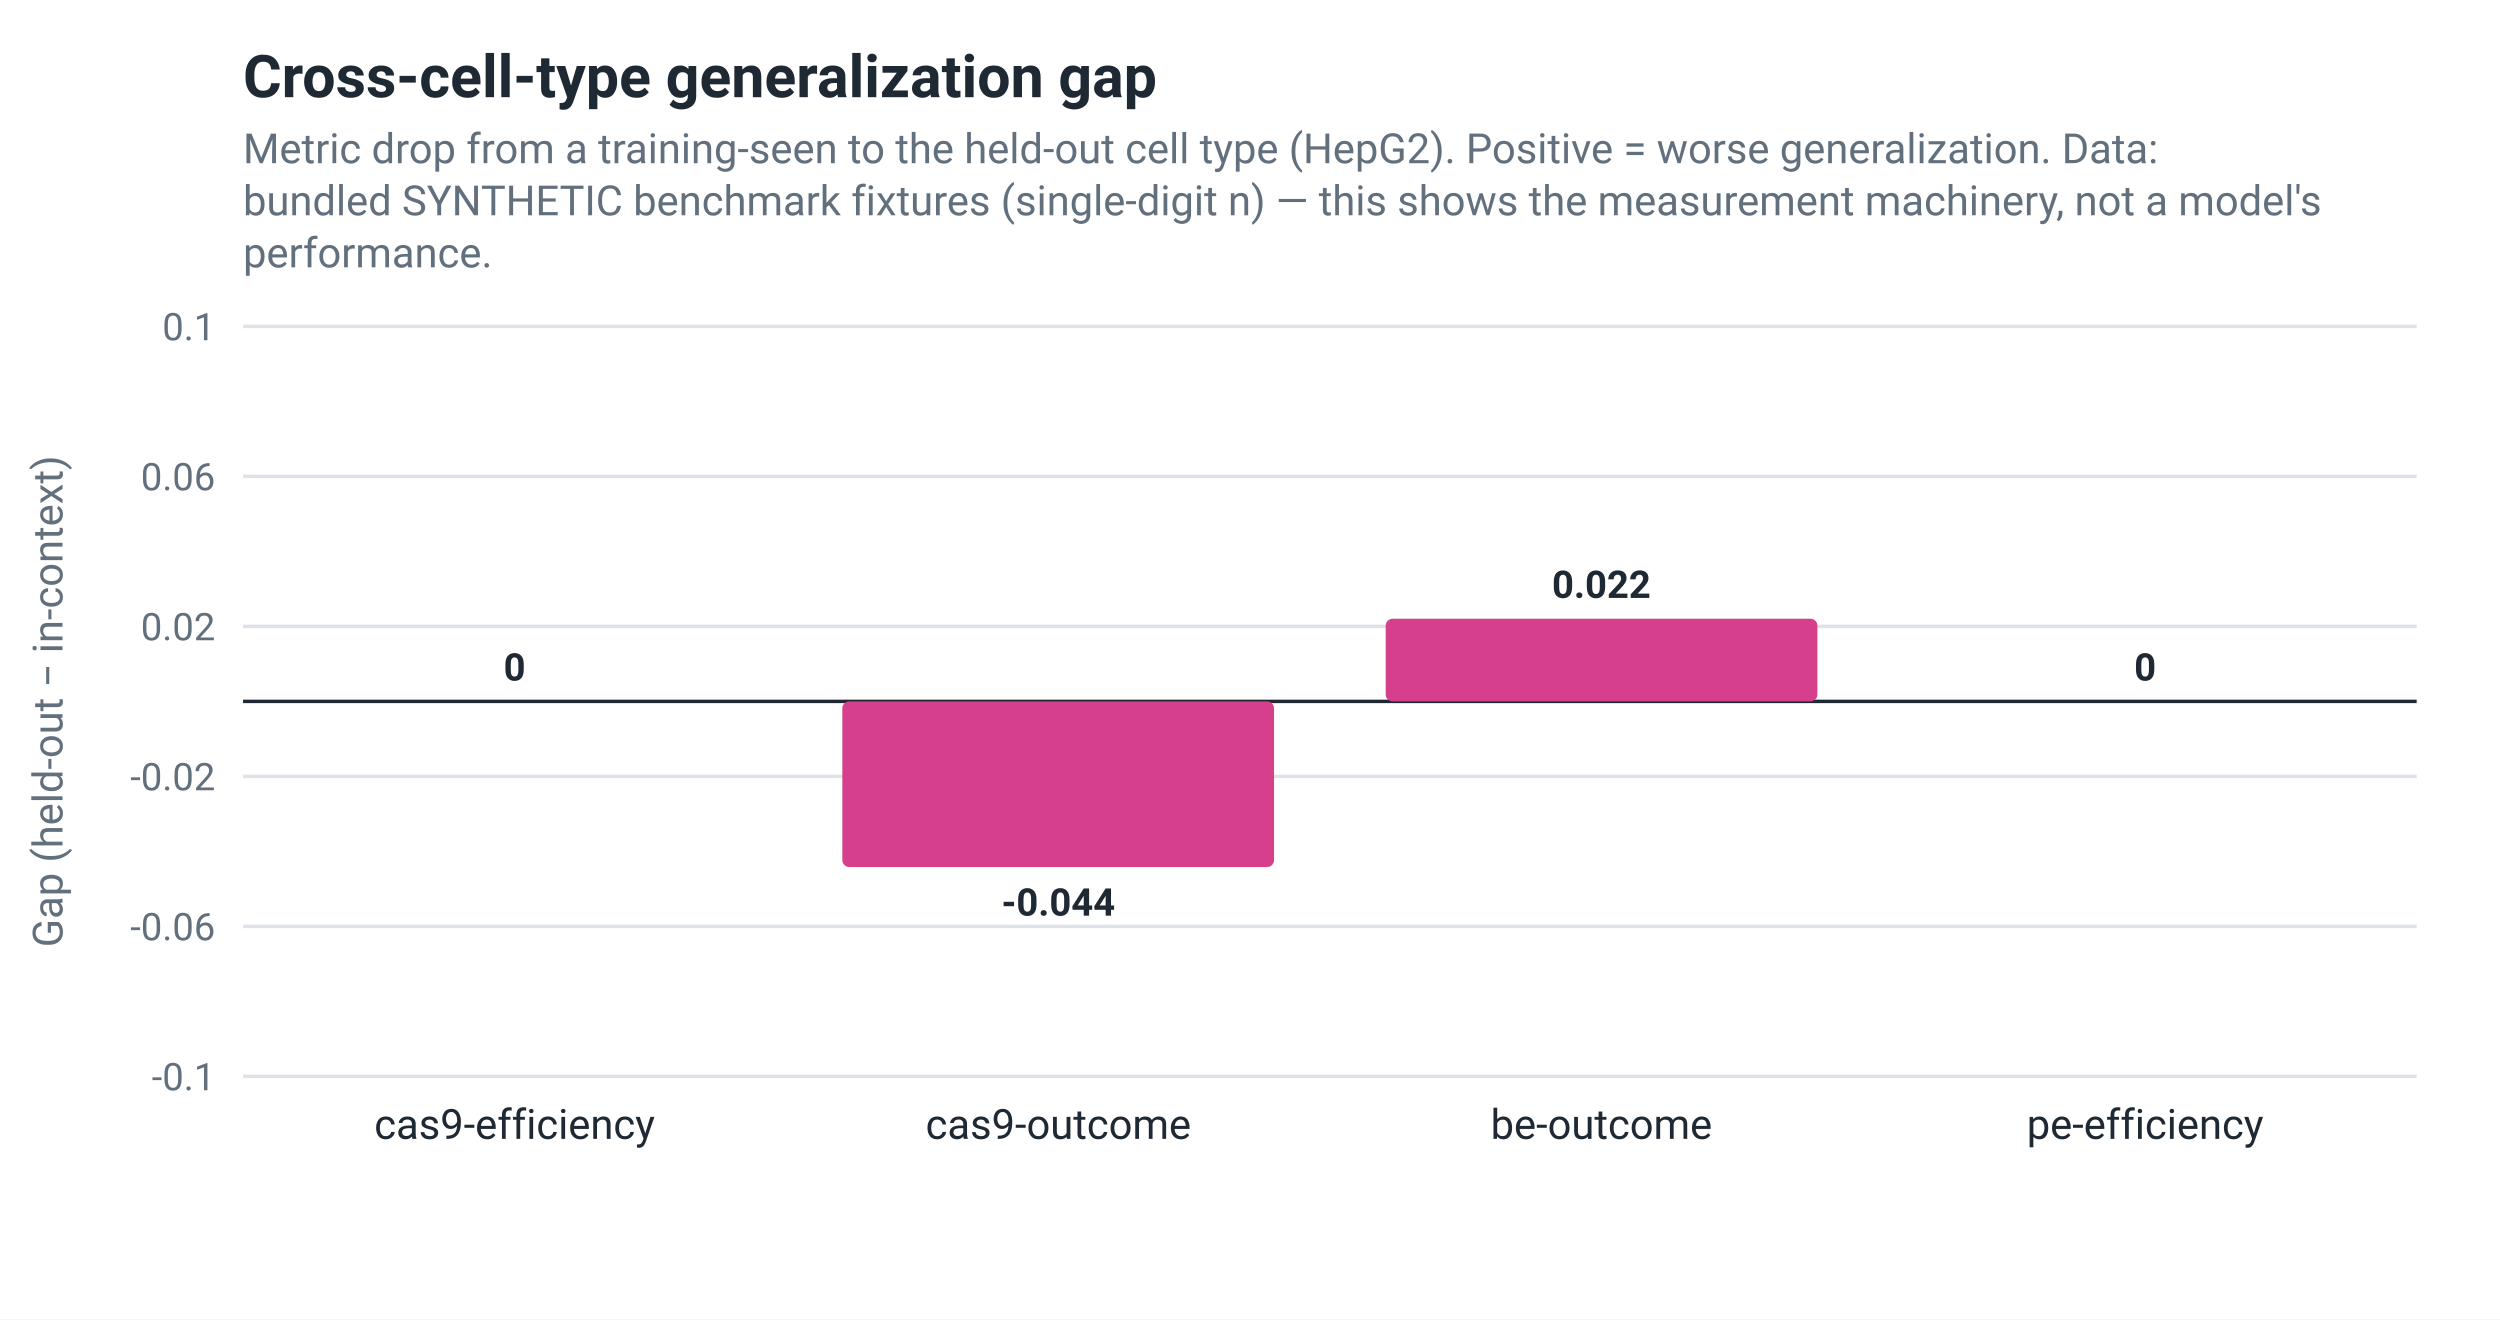
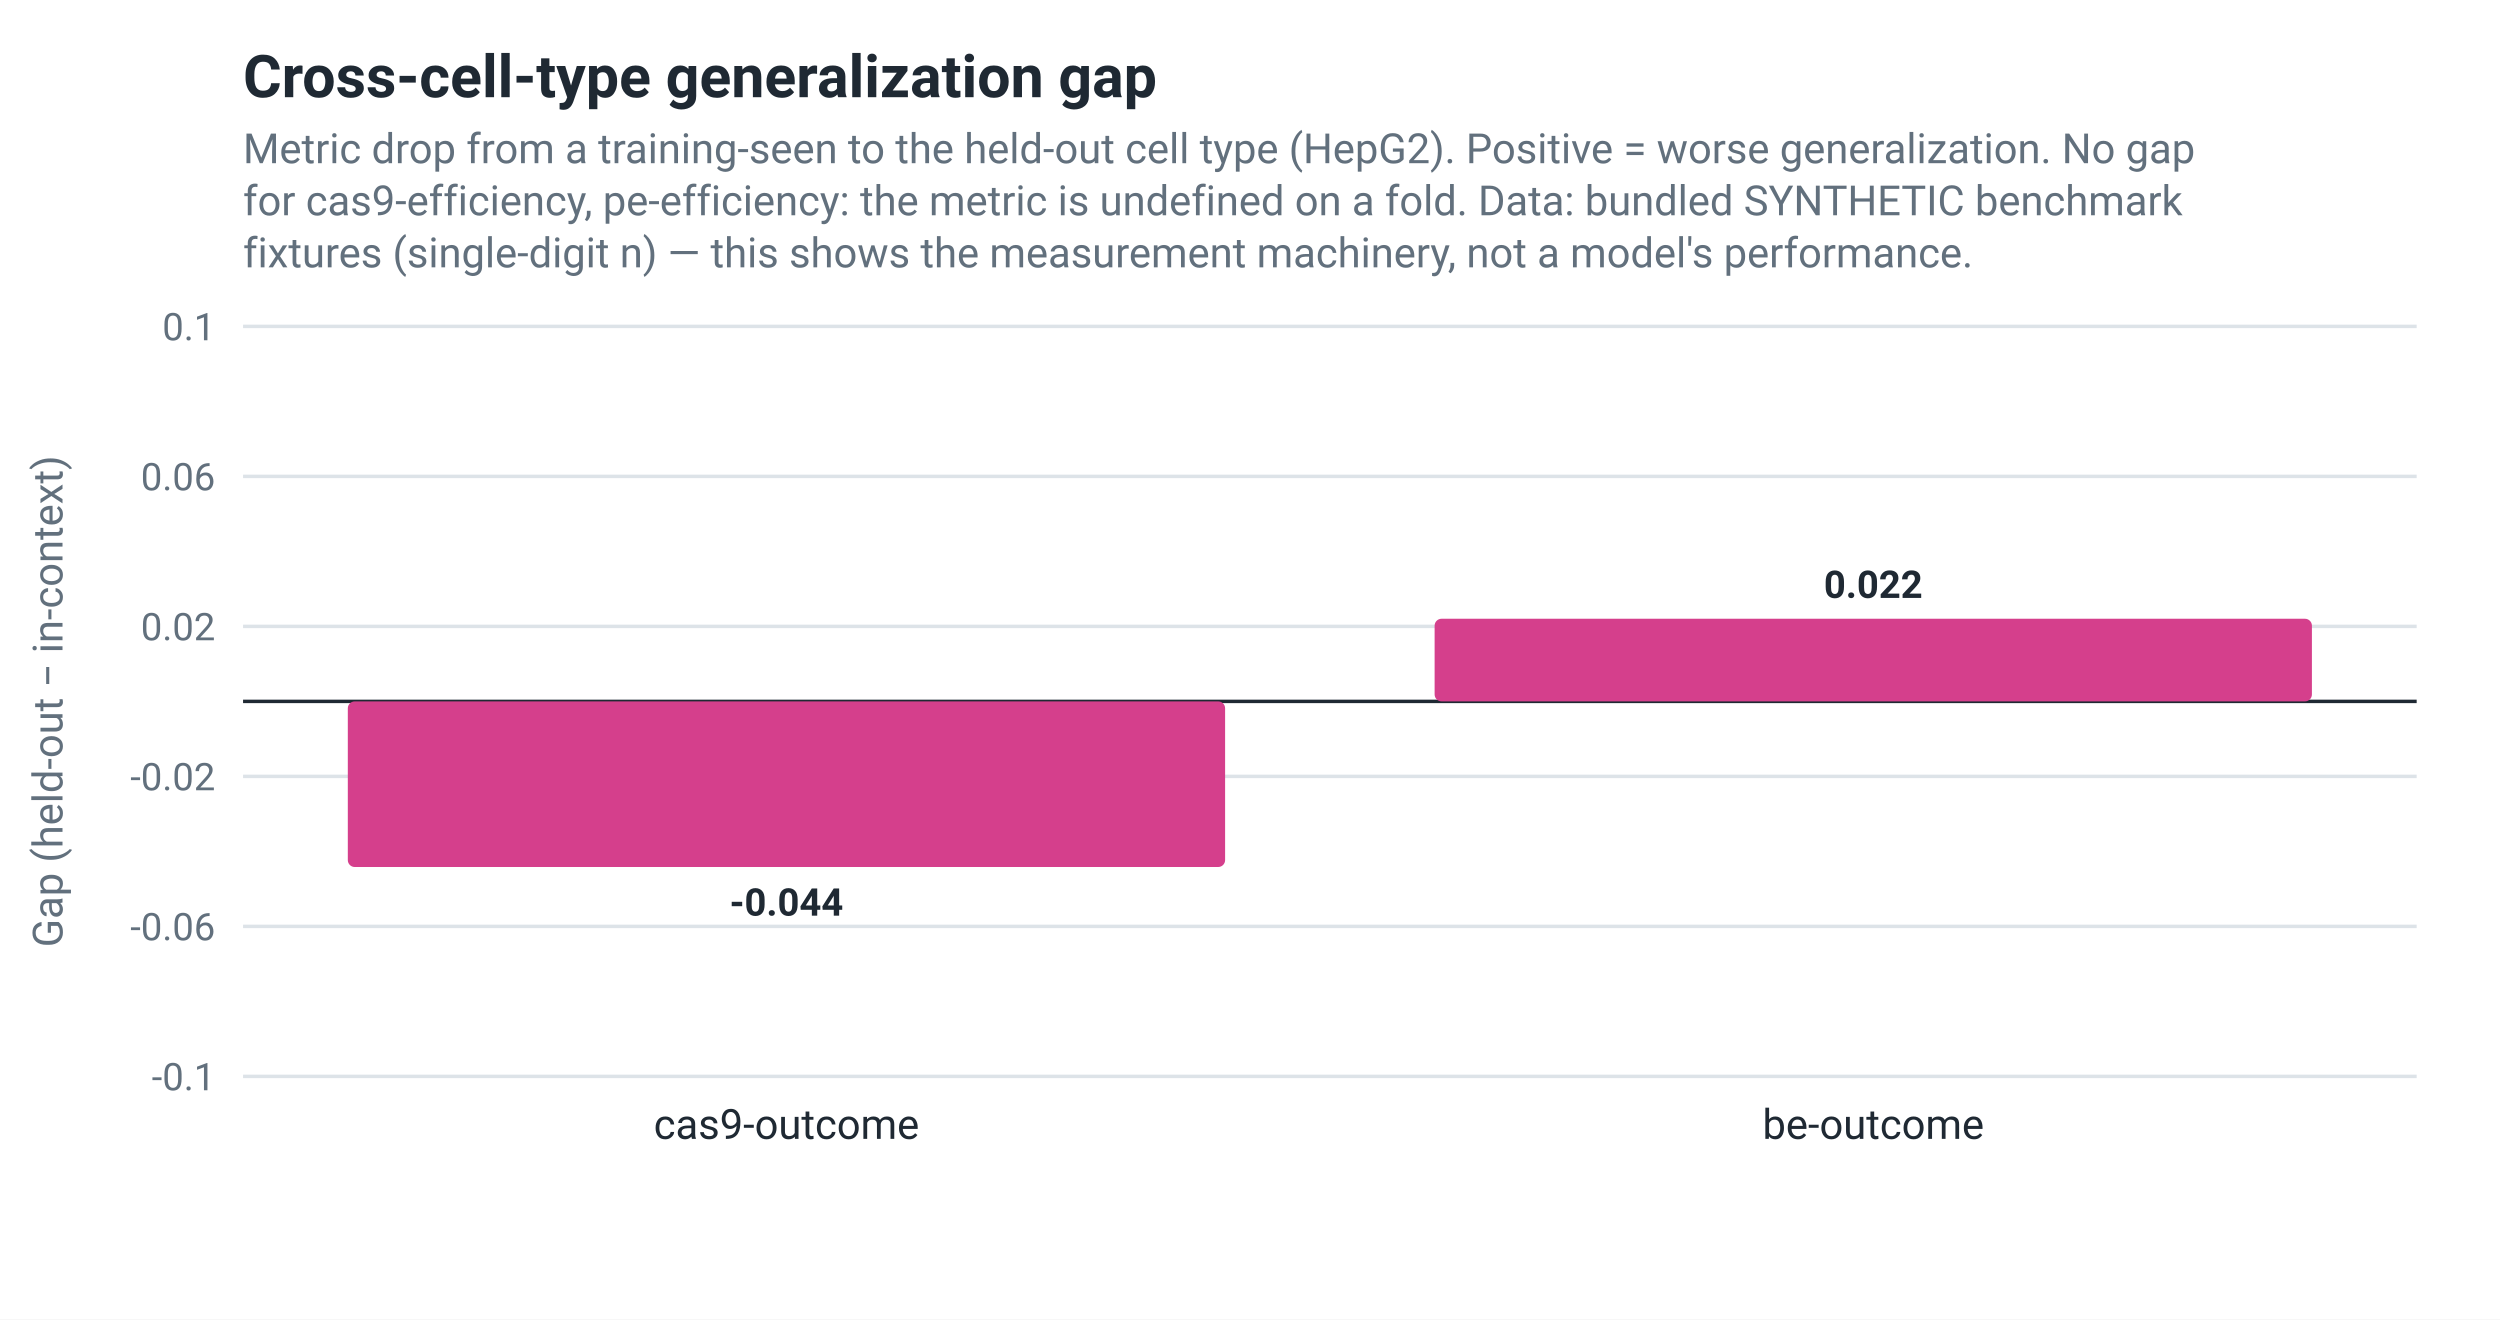
<svg xmlns="http://www.w3.org/2000/svg" width="720" height="380" viewBox="0 0 720 380" font-family="-apple-system,Segoe UI,Roboto,sans-serif">
  <rect width="720" height="380" fill="#ffffff" />
  <text x="70" y="28" fill="#1f2933" font-size="17" font-weight="700">Cross-cell-type generalization gap</text>
-   <text x="70" y="47" fill="#62707d" font-size="12">Metric drop from a training-seen to the held-out cell type (HepG2). Positive = worse generalization. Data:</text>
-   <text x="70" y="62" fill="#62707d" font-size="12">bundled SYNTHETIC benchmark fixtures (single-digit n) — this shows the measurement machinery, not a model's</text>
-   <text x="70" y="77" fill="#62707d" font-size="12">performance.</text>
+   <text x="70" y="47" fill="#62707d" font-size="12">Metric drop from a training-seen to the held-out cell type (HepG2). Positive = worse generalization. No gap</text>
+   <text x="70" y="62" fill="#62707d" font-size="12">for cas9-efficiency, pe-efficiency: the metric is undefined on a fold. Data: bundled SYNTHETIC benchmark</text>
+   <text x="70" y="77" fill="#62707d" font-size="12">fixtures (single-digit n) — this shows the measurement machinery, not a model's performance.</text>
  <line x1="70" y1="310.0" x2="696" y2="310.0" stroke="#dde3e8" stroke-width="1" />
  <text x="62" y="314.0" fill="#62707d" font-size="11" text-anchor="end">-0.1</text>
  <line x1="70" y1="266.8" x2="696" y2="266.8" stroke="#dde3e8" stroke-width="1" />
  <text x="62" y="270.8" fill="#62707d" font-size="11" text-anchor="end">-0.06</text>
  <line x1="70" y1="223.6" x2="696" y2="223.6" stroke="#dde3e8" stroke-width="1" />
  <text x="62" y="227.6" fill="#62707d" font-size="11" text-anchor="end">-0.02</text>
  <line x1="70" y1="180.4" x2="696" y2="180.4" stroke="#dde3e8" stroke-width="1" />
  <text x="62" y="184.4" fill="#62707d" font-size="11" text-anchor="end">0.02</text>
  <line x1="70" y1="137.2" x2="696" y2="137.2" stroke="#dde3e8" stroke-width="1" />
  <text x="62" y="141.2" fill="#62707d" font-size="11" text-anchor="end">0.06</text>
  <line x1="70" y1="94.0" x2="696" y2="94.0" stroke="#dde3e8" stroke-width="1" />
  <text x="62" y="98.0" fill="#62707d" font-size="11" text-anchor="end">0.1</text>
  <text x="18" y="202.0" fill="#62707d" font-size="12" text-anchor="middle" transform="rotate(-90 18 202.0)">Gap (held-out − in-context)</text>
  <line x1="70" y1="202.0" x2="696" y2="202.0" stroke="#1f2933" stroke-width="1" />
-   <rect x="86.08" y="202.0" width="124.33" height="0.0" fill="#d53f8c" rx="2" />
-   <text x="148.2" y="196.0" fill="#1f2933" font-size="11" font-weight="600" text-anchor="middle">0</text>
-   <text x="148.2" y="328.0" fill="#1f2933" font-size="12" text-anchor="middle">cas9-efficiency</text>
-   <rect x="242.59" y="202.0" width="124.33" height="47.7" fill="#d53f8c" rx="2" />
-   <text x="304.8" y="263.7" fill="#1f2933" font-size="11" font-weight="600" text-anchor="middle">-0.044</text>
-   <text x="304.8" y="328.0" fill="#1f2933" font-size="12" text-anchor="middle">cas9-outcome</text>
-   <rect x="399.08" y="178.2" width="124.33" height="23.8" fill="#d53f8c" rx="2" />
-   <text x="461.2" y="172.2" fill="#1f2933" font-size="11" font-weight="600" text-anchor="middle">0.022</text>
-   <text x="461.2" y="328.0" fill="#1f2933" font-size="12" text-anchor="middle">be-outcome</text>
-   <rect x="555.59" y="202.0" width="124.33" height="0.0" fill="#d53f8c" rx="2" />
-   <text x="617.8" y="196.0" fill="#1f2933" font-size="11" font-weight="600" text-anchor="middle">0</text>
-   <text x="617.8" y="328.0" fill="#1f2933" font-size="12" text-anchor="middle">pe-efficiency</text>
+   <rect x="100.17" y="202.0" width="252.66" height="47.7" fill="#d53f8c" rx="2" />
+   <text x="226.5" y="263.7" fill="#1f2933" font-size="11" font-weight="600" text-anchor="middle">-0.044</text>
+   <text x="226.5" y="328.0" fill="#1f2933" font-size="12" text-anchor="middle">cas9-outcome</text>
+   <rect x="413.17" y="178.2" width="252.66" height="23.8" fill="#d53f8c" rx="2" />
+   <text x="539.5" y="172.2" fill="#1f2933" font-size="11" font-weight="600" text-anchor="middle">0.022</text>
+   <text x="539.5" y="328.0" fill="#1f2933" font-size="12" text-anchor="middle">be-outcome</text>
</svg>
